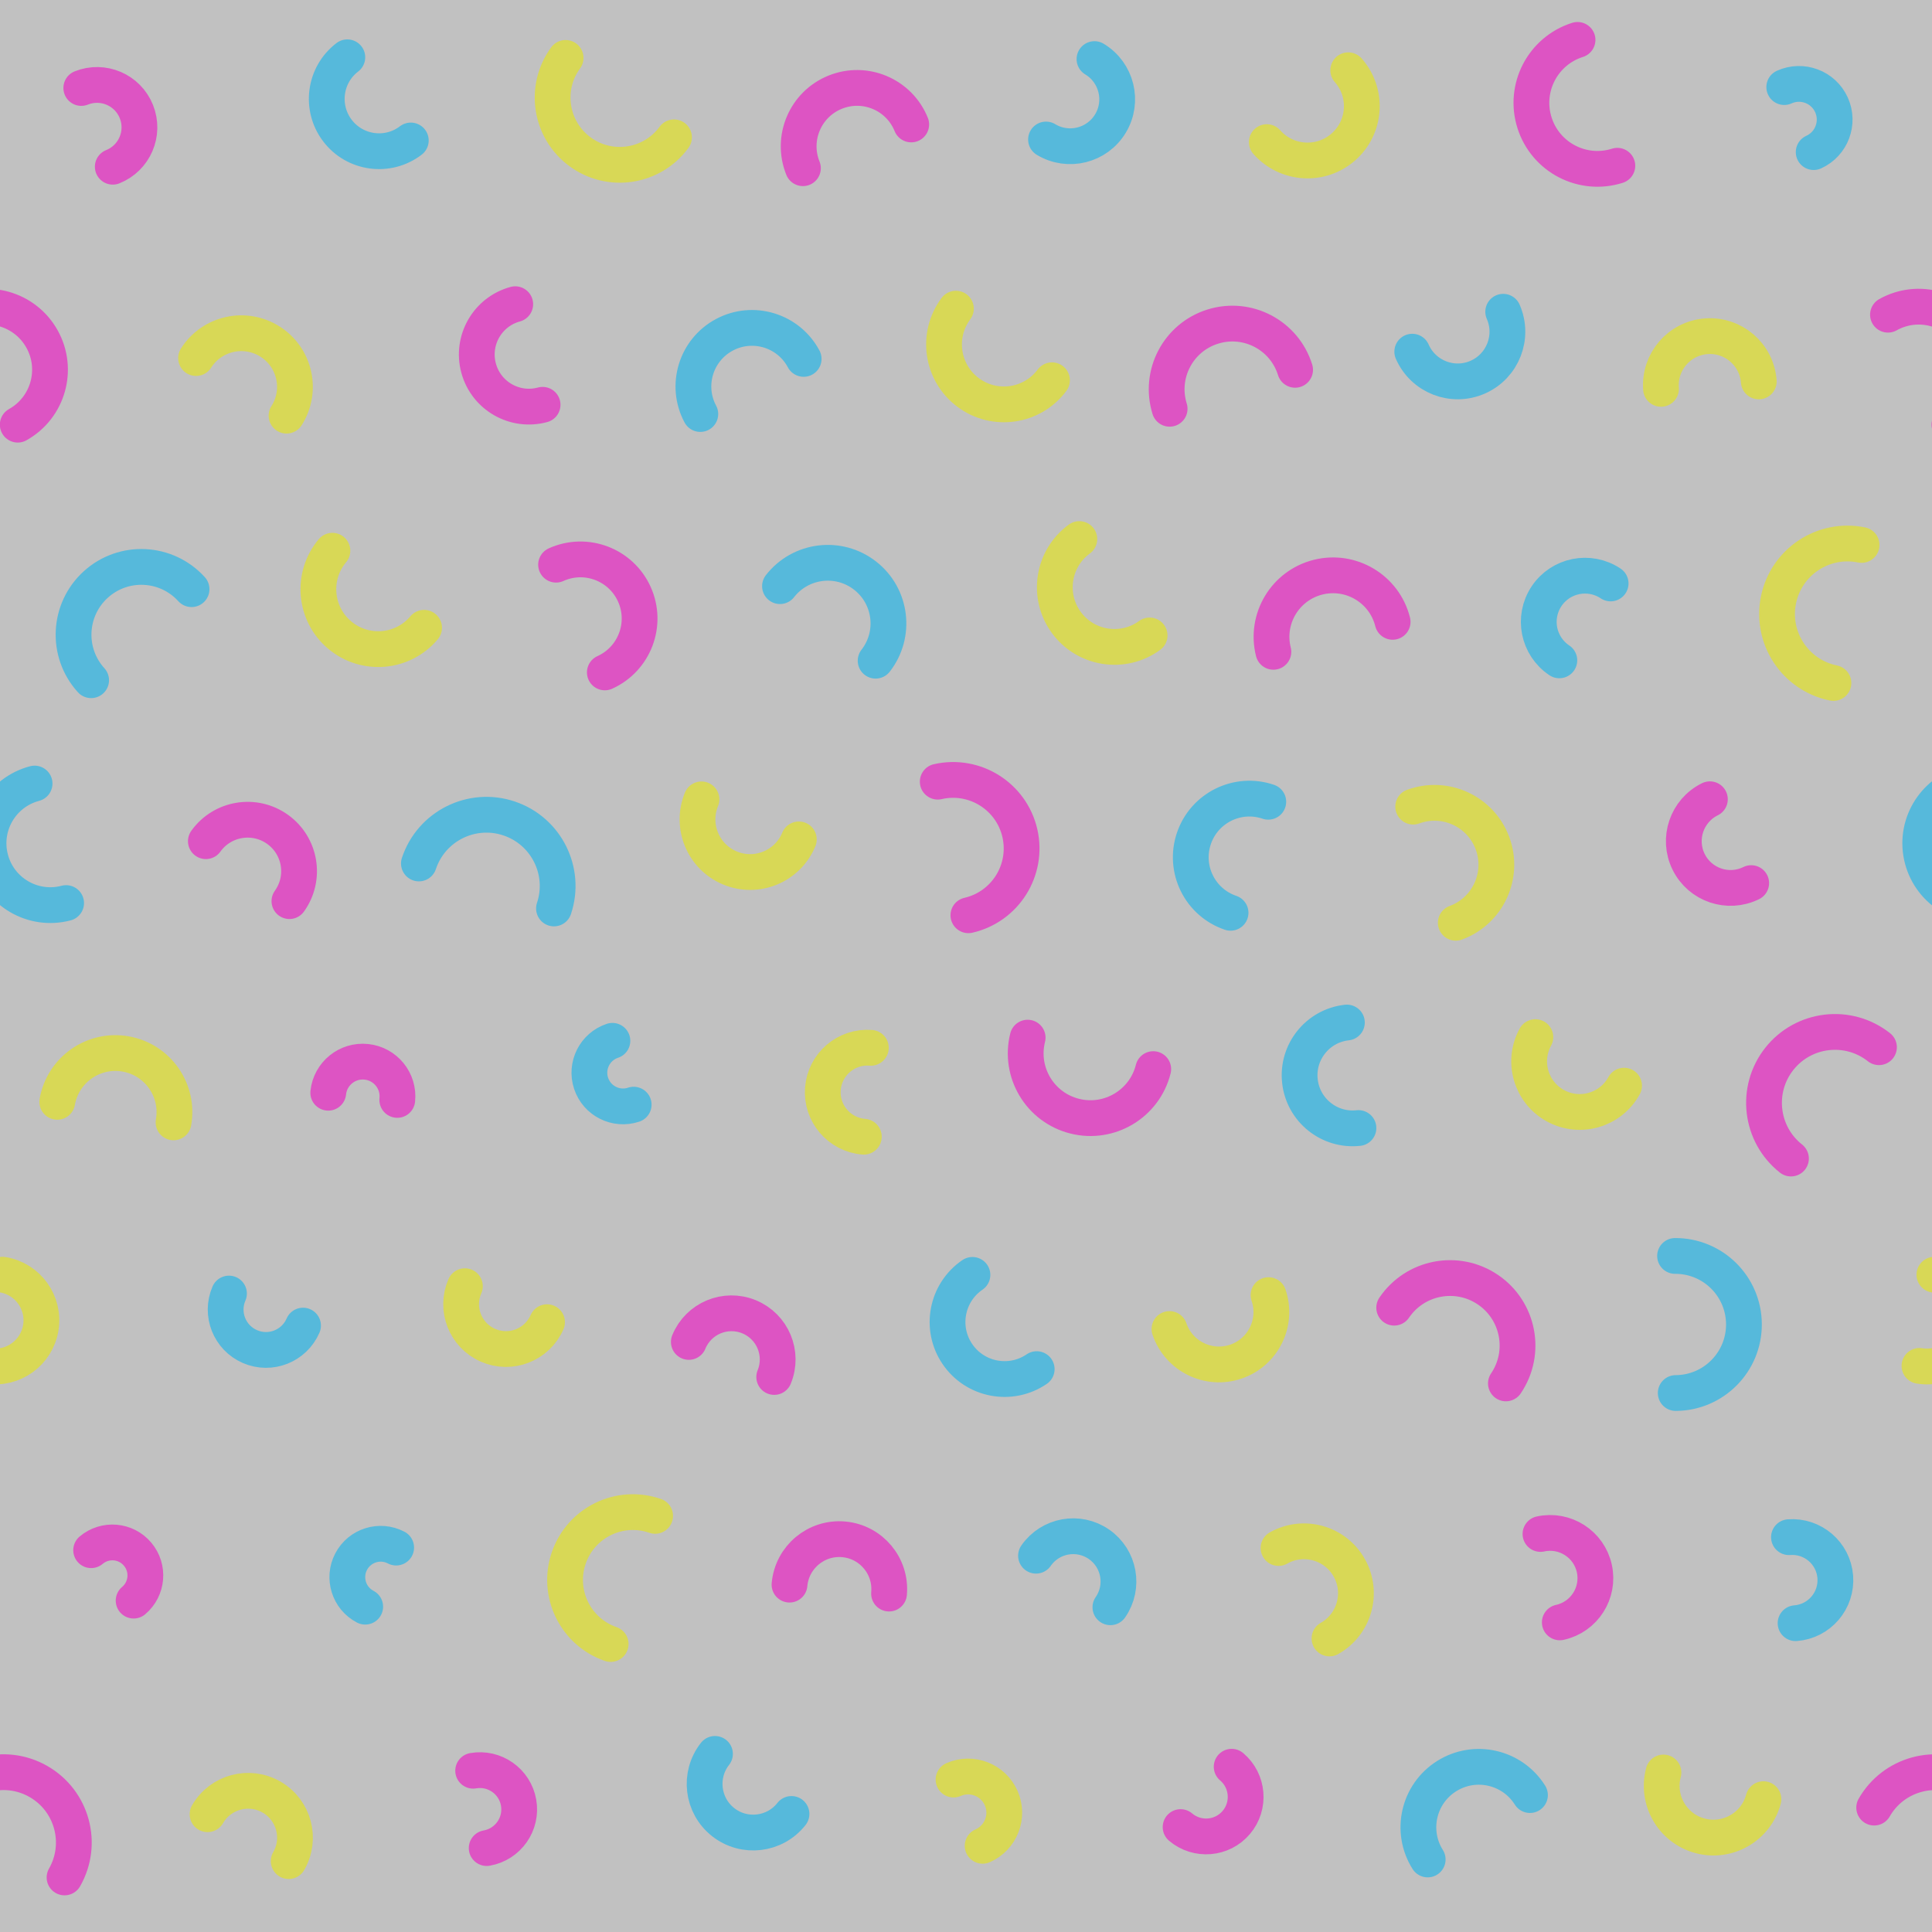
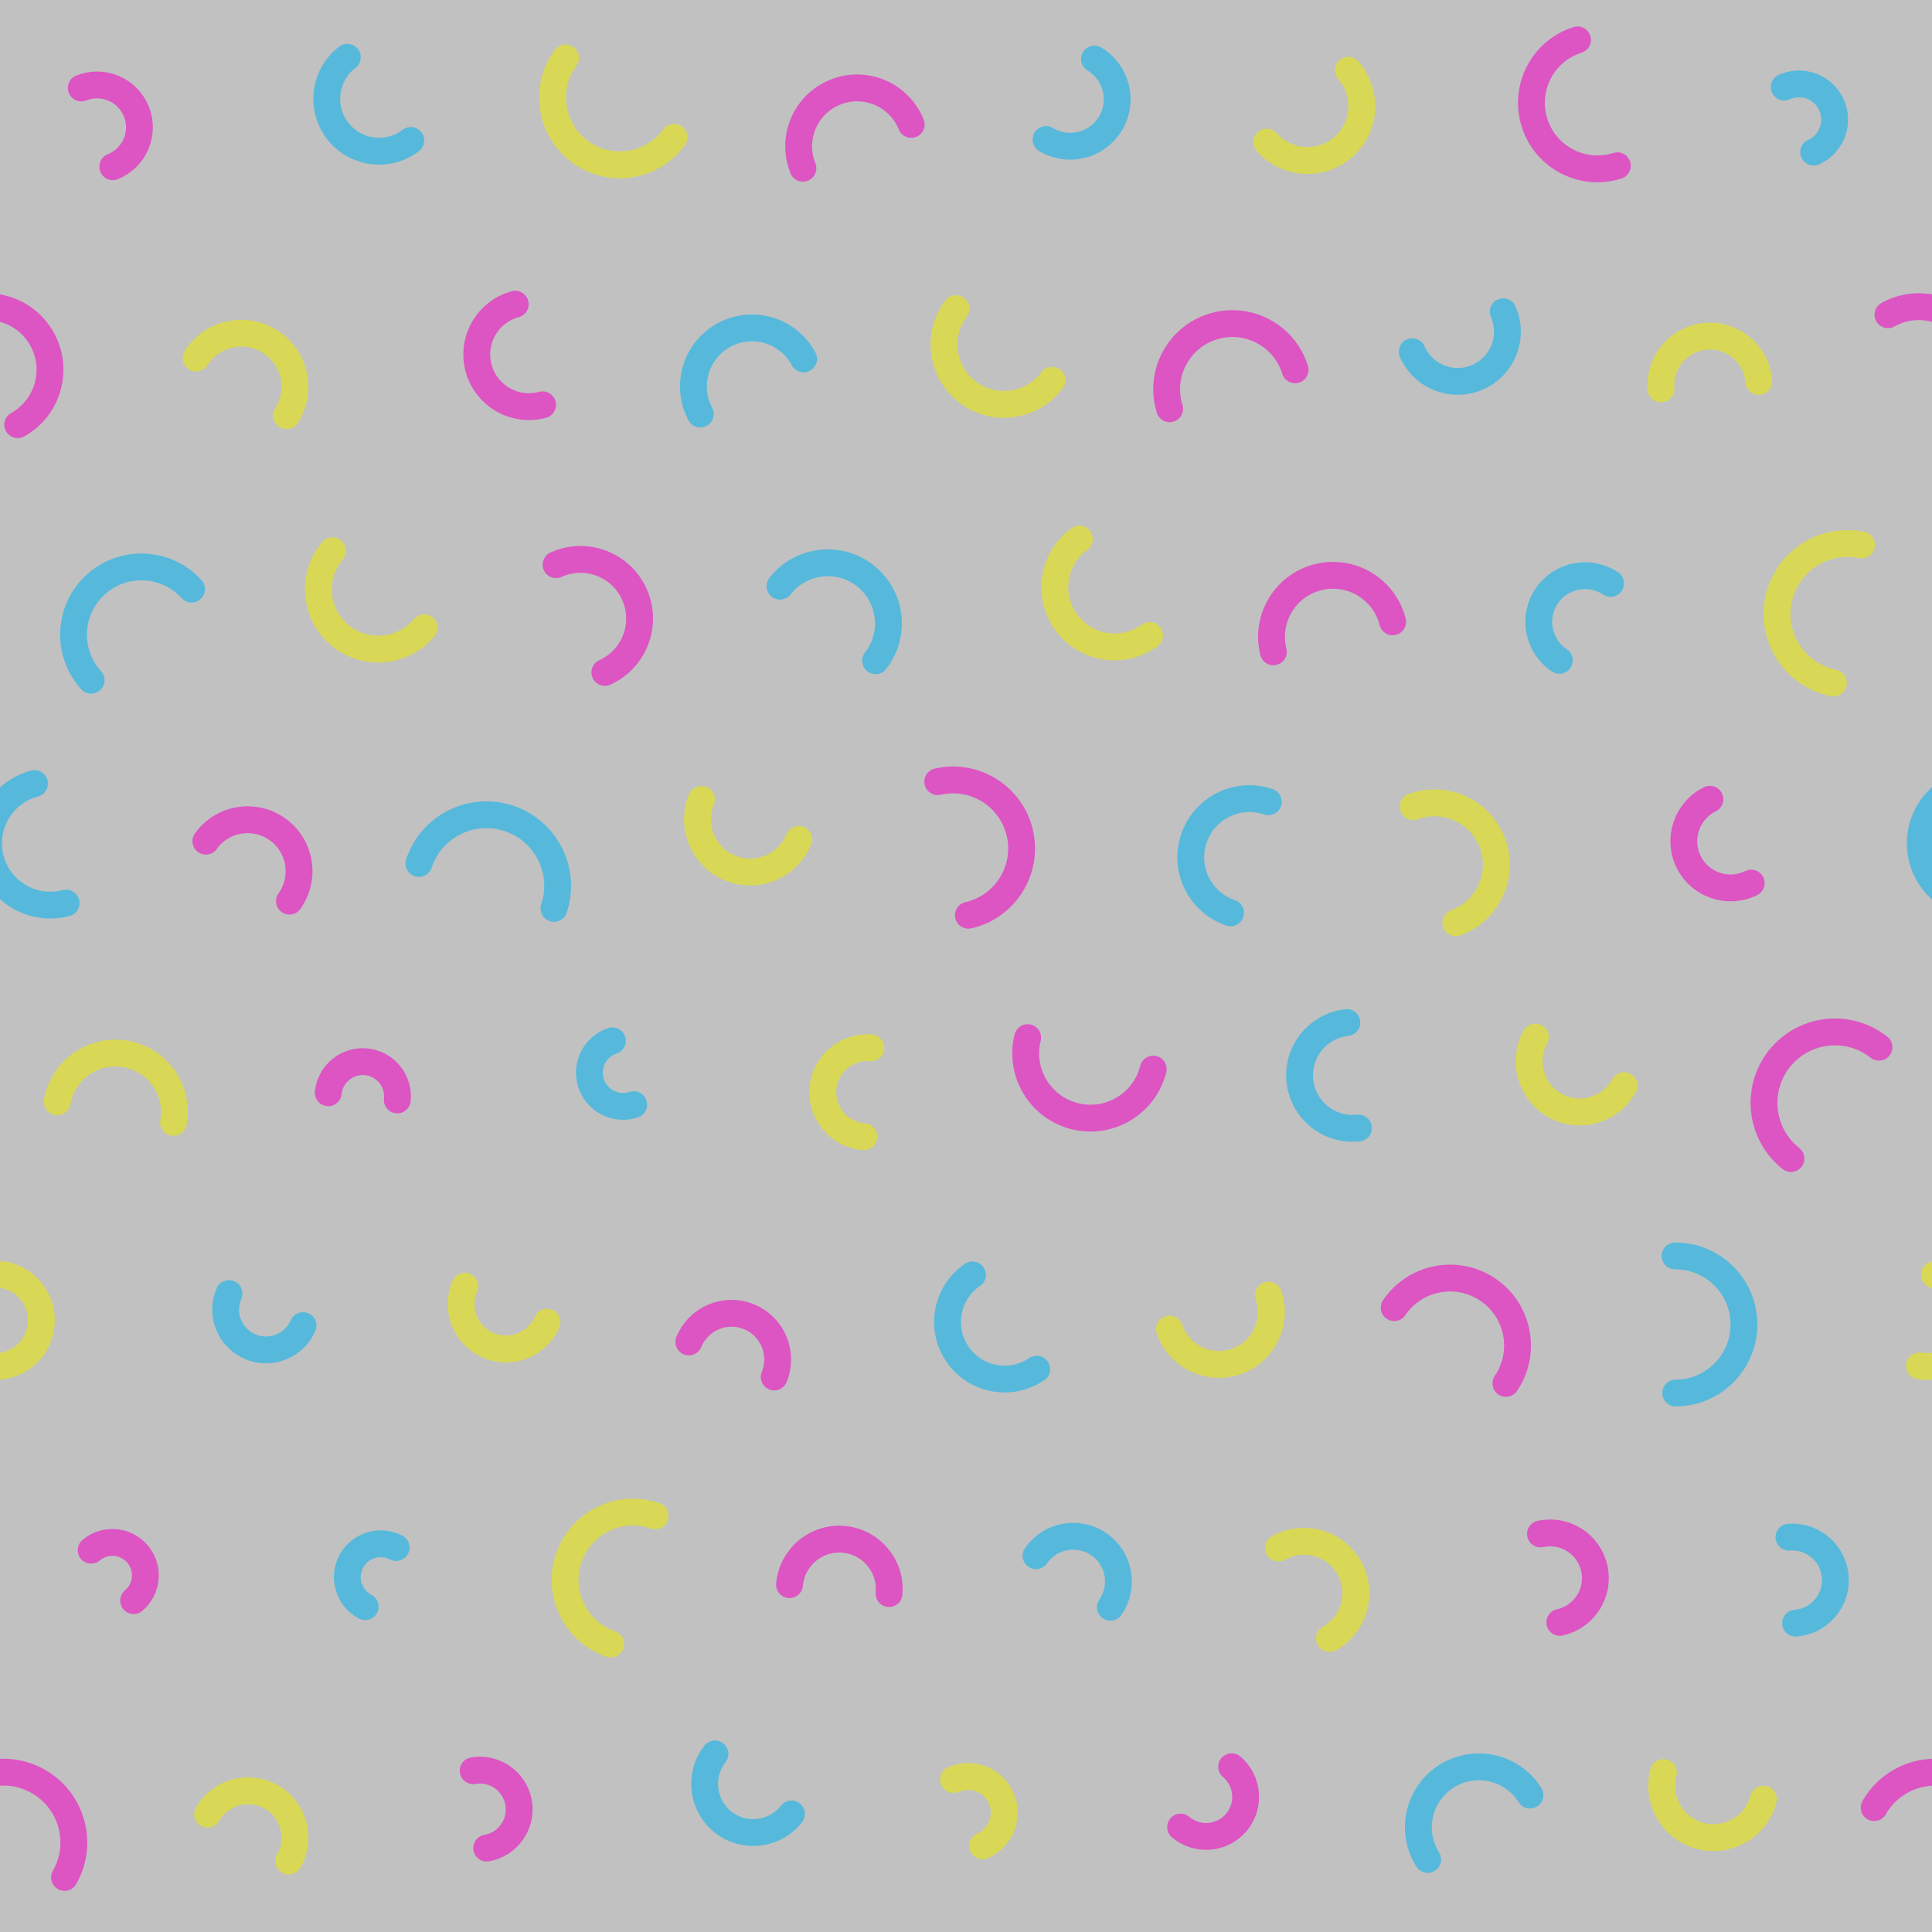
<svg xmlns="http://www.w3.org/2000/svg" viewBox="0 0 1080 1080">
  <path fill="#c1c1c1" d="M0 0h1080v1080H0z" />
-   <g fill="none" stroke-linecap="round" stroke-linejoin="round" stroke-width="20">
+   <g fill="none" stroke-linecap="round" stroke-linejoin="round" stroke-width="15">
    <path stroke="#dd54c3" d="M45.44 49.18c12.16-4.86 25.95 1.05 30.81 13.21S75.2 88.34 63.04 93.2m385.8.83c-6.75-16.72 1.32-35.75 18.04-42.5s35.75 1.32 42.5 18.04m394.73 23.09c-19.43 6.15-40.16-4.62-46.31-24.05s4.62-40.16 24.05-46.31M303.31 226.28c-15.53 4.22-31.54-4.94-35.76-20.47s4.94-31.54 20.47-35.76m365.81 58.46c-6.02-19.37 4.81-39.95 24.18-45.96 19.37-6.02 39.95 4.81 45.96 24.18m331.42-30.81c16.97-9.49 38.43-3.43 47.92 13.55 9.49 16.97 3.43 38.43-13.55 47.92m-778.91 78.27c16.63-7.53 36.21-.15 43.74 16.48s.15 36.21-16.48 43.74m373.72-11.51c-4.63-18.41 6.54-37.08 24.95-41.71s37.08 6.54 41.71 24.95M115.08 470.23c9.25-12.9 27.21-15.85 40.11-6.6s15.85 27.21 6.6 40.11m362.41-66.78c20.62-4.73 41.18 8.15 45.91 28.77s-8.15 41.18-28.77 45.91m437.59-17.98c-12.94 6.38-28.6 1.05-34.98-11.89s-1.05-28.6 11.89-34.98M183.49 610.85c1.11-10.66 10.65-18.4 21.3-17.29 10.66 1.11 18.4 10.65 17.29 21.3m422.59-17.22c-4.86 19.39-24.51 31.17-43.9 26.31s-31.17-24.51-26.31-43.9m426.7 67.58c-17.18-13.58-20.1-38.53-6.52-55.71s38.53-20.1 55.71-6.52M385.06 750.15c5.41-13.18 20.48-19.48 33.66-14.07s19.48 20.48 14.07 33.66M779.36 731c11.69-17.24 35.15-21.75 52.39-10.06s21.75 35.15 10.06 52.39M50.95 866.57c7.79-6.56 19.41-5.57 25.97 2.22s5.57 19.41-2.22 25.97m366.64-8.94c1.38-15.36 14.95-26.7 30.32-25.32 15.36 1.38 26.7 14.95 25.32 30.32m364.16-33.32c13.65-2.98 27.13 5.67 30.11 19.31 2.98 13.65-5.67 27.13-19.31 30.11M264.5 989.85c11.94-2.09 23.31 5.9 25.4 17.84s-5.9 23.31-17.84 25.4m416.45-45.47c9.31 7.88 10.47 21.83 2.59 31.14s-21.83 10.47-31.14 2.59m387.72-10.89c10.78-18.85 34.8-25.38 53.64-14.6 18.85 10.78 25.38 34.8 14.6 53.64M-24.45 175.92c16.97-9.49 38.43-3.43 47.92 13.55 9.49 16.97 3.43 38.43-13.55 47.92m-42.08 773.07c10.78-18.85 34.8-25.38 53.64-14.6s25.38 34.8 14.6 53.64" />
    <path stroke="#56b9db" d="M229.64 78.53c-12.84 9.8-31.2 7.33-40.99-5.51s-7.33-31.2 5.51-40.99m417.66 1c12.41 7.48 16.41 23.61 8.93 36.02s-23.61 16.41-36.02 8.93m412.68-29.3c10.04-4.54 21.86-.09 26.4 9.95s.09 21.86-9.95 26.4M391.48 231.44c-8.51-15.95-2.47-35.78 13.48-44.29s35.78-2.47 44.29 13.48m391.05-26.36c6.16 14.04-.22 30.42-14.26 36.58s-30.42-.22-36.58-14.26M50.94 380.25c-14.06-15.5-12.88-39.46 2.62-53.52s39.46-12.88 53.52 2.62m328.94-1.69c11.51-14.76 32.81-17.4 47.57-5.89s17.4 32.81 5.89 47.57m382.2-.2c-11.87-7.91-15.08-23.95-7.16-35.83 7.91-11.87 23.95-15.08 35.83-7.16M234.17 482.68c6.94-20.85 29.48-32.13 50.33-25.18 20.85 6.94 32.13 29.48 25.18 50.33m378.21 2.43c-17.14-5.82-26.32-24.44-20.49-41.58 5.82-17.14 24.44-26.32 41.58-20.49m407.82 56.63c-18.45 4.87-37.35-6.14-42.22-24.59s6.14-37.35 24.59-42.22m-744.94 179.5c-9.86 3.28-20.51-2.04-23.79-11.9s2.04-20.51 11.9-23.79m417.04 48.76c-16.29 1.79-30.94-9.97-32.72-26.26-1.79-16.29 9.97-30.94 26.26-32.72M169.4 741.02c-4.95 11.43-18.22 16.69-29.66 11.74-11.43-4.95-16.69-18.22-11.74-29.66m451.52 42.25c-14.55 9.92-34.38 6.16-44.3-8.38s-6.16-34.38 8.38-44.3m392.77-10.59c21.16-.1 38.4 16.97 38.5 38.13s-16.97 38.4-38.13 38.5M204.15 898.14c-9.12-4.78-12.64-16.05-7.86-25.17s16.05-12.64 25.17-7.86m357.68 4.54c7.96-11.48 23.72-14.34 35.2-6.38s14.34 23.72 6.38 35.2m379.32-39.18c13.28-1.02 24.87 8.92 25.89 22.19s-8.92 24.87-22.19 25.89m-561.29 106.64c-9.27 11.81-26.36 13.87-38.17 4.6s-13.87-26.36-4.6-38.17M36.96 504.82c-18.45 4.87-37.35-6.14-42.22-24.59s6.14-37.35 24.59-42.22m778.76 601.44c-9.94-15.79-5.2-36.64 10.59-46.58s36.64-5.2 46.58 10.59" />
    <path stroke="#d8d856" d="M376.78 76.77c-12.26 16.73-35.77 20.36-52.5 8.1s-20.36-35.77-8.1-52.5m437.49 6.91c11.09 12.57 9.89 31.75-2.68 42.84s-31.75 9.89-42.84-2.68M109.6 200.16c8.89-13.97 27.42-18.08 41.39-9.19s18.08 27.42 9.19 41.39m427.89-19.79c-11.06 14.83-32.04 17.89-46.87 6.84-14.83-11.06-17.89-32.04-6.84-46.87m394.16 44.83c-1.15-15.09 10.16-28.25 25.25-29.4s28.25 10.16 29.4 25.25m-746.1 137.71c-11.89 14.15-33.01 15.98-47.16 4.09s-15.98-33.01-4.09-47.16m456.82 47.36c-14.88 10.85-35.74 7.58-46.59-7.3s-7.58-35.74 7.3-46.59m421.55 80.47c-21.31-4.34-35.07-25.14-30.72-46.45 4.34-21.31 25.14-35.07 46.45-30.72m-594.08 164.6c-6.18 15.03-23.37 22.2-38.4 16.02s-22.2-23.37-16.02-38.4m397.85 4.06c17.93-6.57 37.8 2.63 44.37 20.56s-2.63 37.8-20.56 44.37M32.01 615.93c3.17-17.95 20.29-29.93 38.24-26.76s29.93 20.29 26.76 38.24m385.88 8.02c-13.72-1.08-23.97-13.09-22.89-26.81s13.09-23.97 26.81-22.89m421.06 21.16c-7.49 13.7-24.67 18.72-38.36 11.23-13.7-7.49-18.72-24.67-11.23-38.36M305.8 739.11c-5.55 12.68-20.34 18.46-33.02 12.9-12.68-5.55-18.46-20.34-12.9-33.02m449.24 5c5.23 15.29-2.93 31.93-18.22 37.16s-31.93-2.93-37.16-18.22m427.6-30.36c14.08 2.31 23.62 15.59 21.31 29.66s-15.59 23.62-29.66 21.31M341.36 919.01c-19.78-6.86-30.25-28.46-23.38-48.24s28.46-30.25 48.24-23.38m348.48 17.95c13.96-7.87 31.66-2.92 39.53 11.04s2.92 31.66-11.04 39.53m-627.17 98.25c7.24-12.53 23.26-16.81 35.79-9.57s16.81 23.26 9.57 35.79m371.65-45.59c10.22-4.49 22.15.15 26.65 10.38 4.49 10.22-.15 22.15-10.38 26.65m436.47-26.07c-4.12 15.43-19.96 24.61-35.4 20.49-15.43-4.12-24.61-19.96-20.49-35.4M1.49 712.57c14.08 2.31 23.62 15.59 21.31 29.66S7.21 765.85-6.86 763.54" />
  </g>
</svg>
